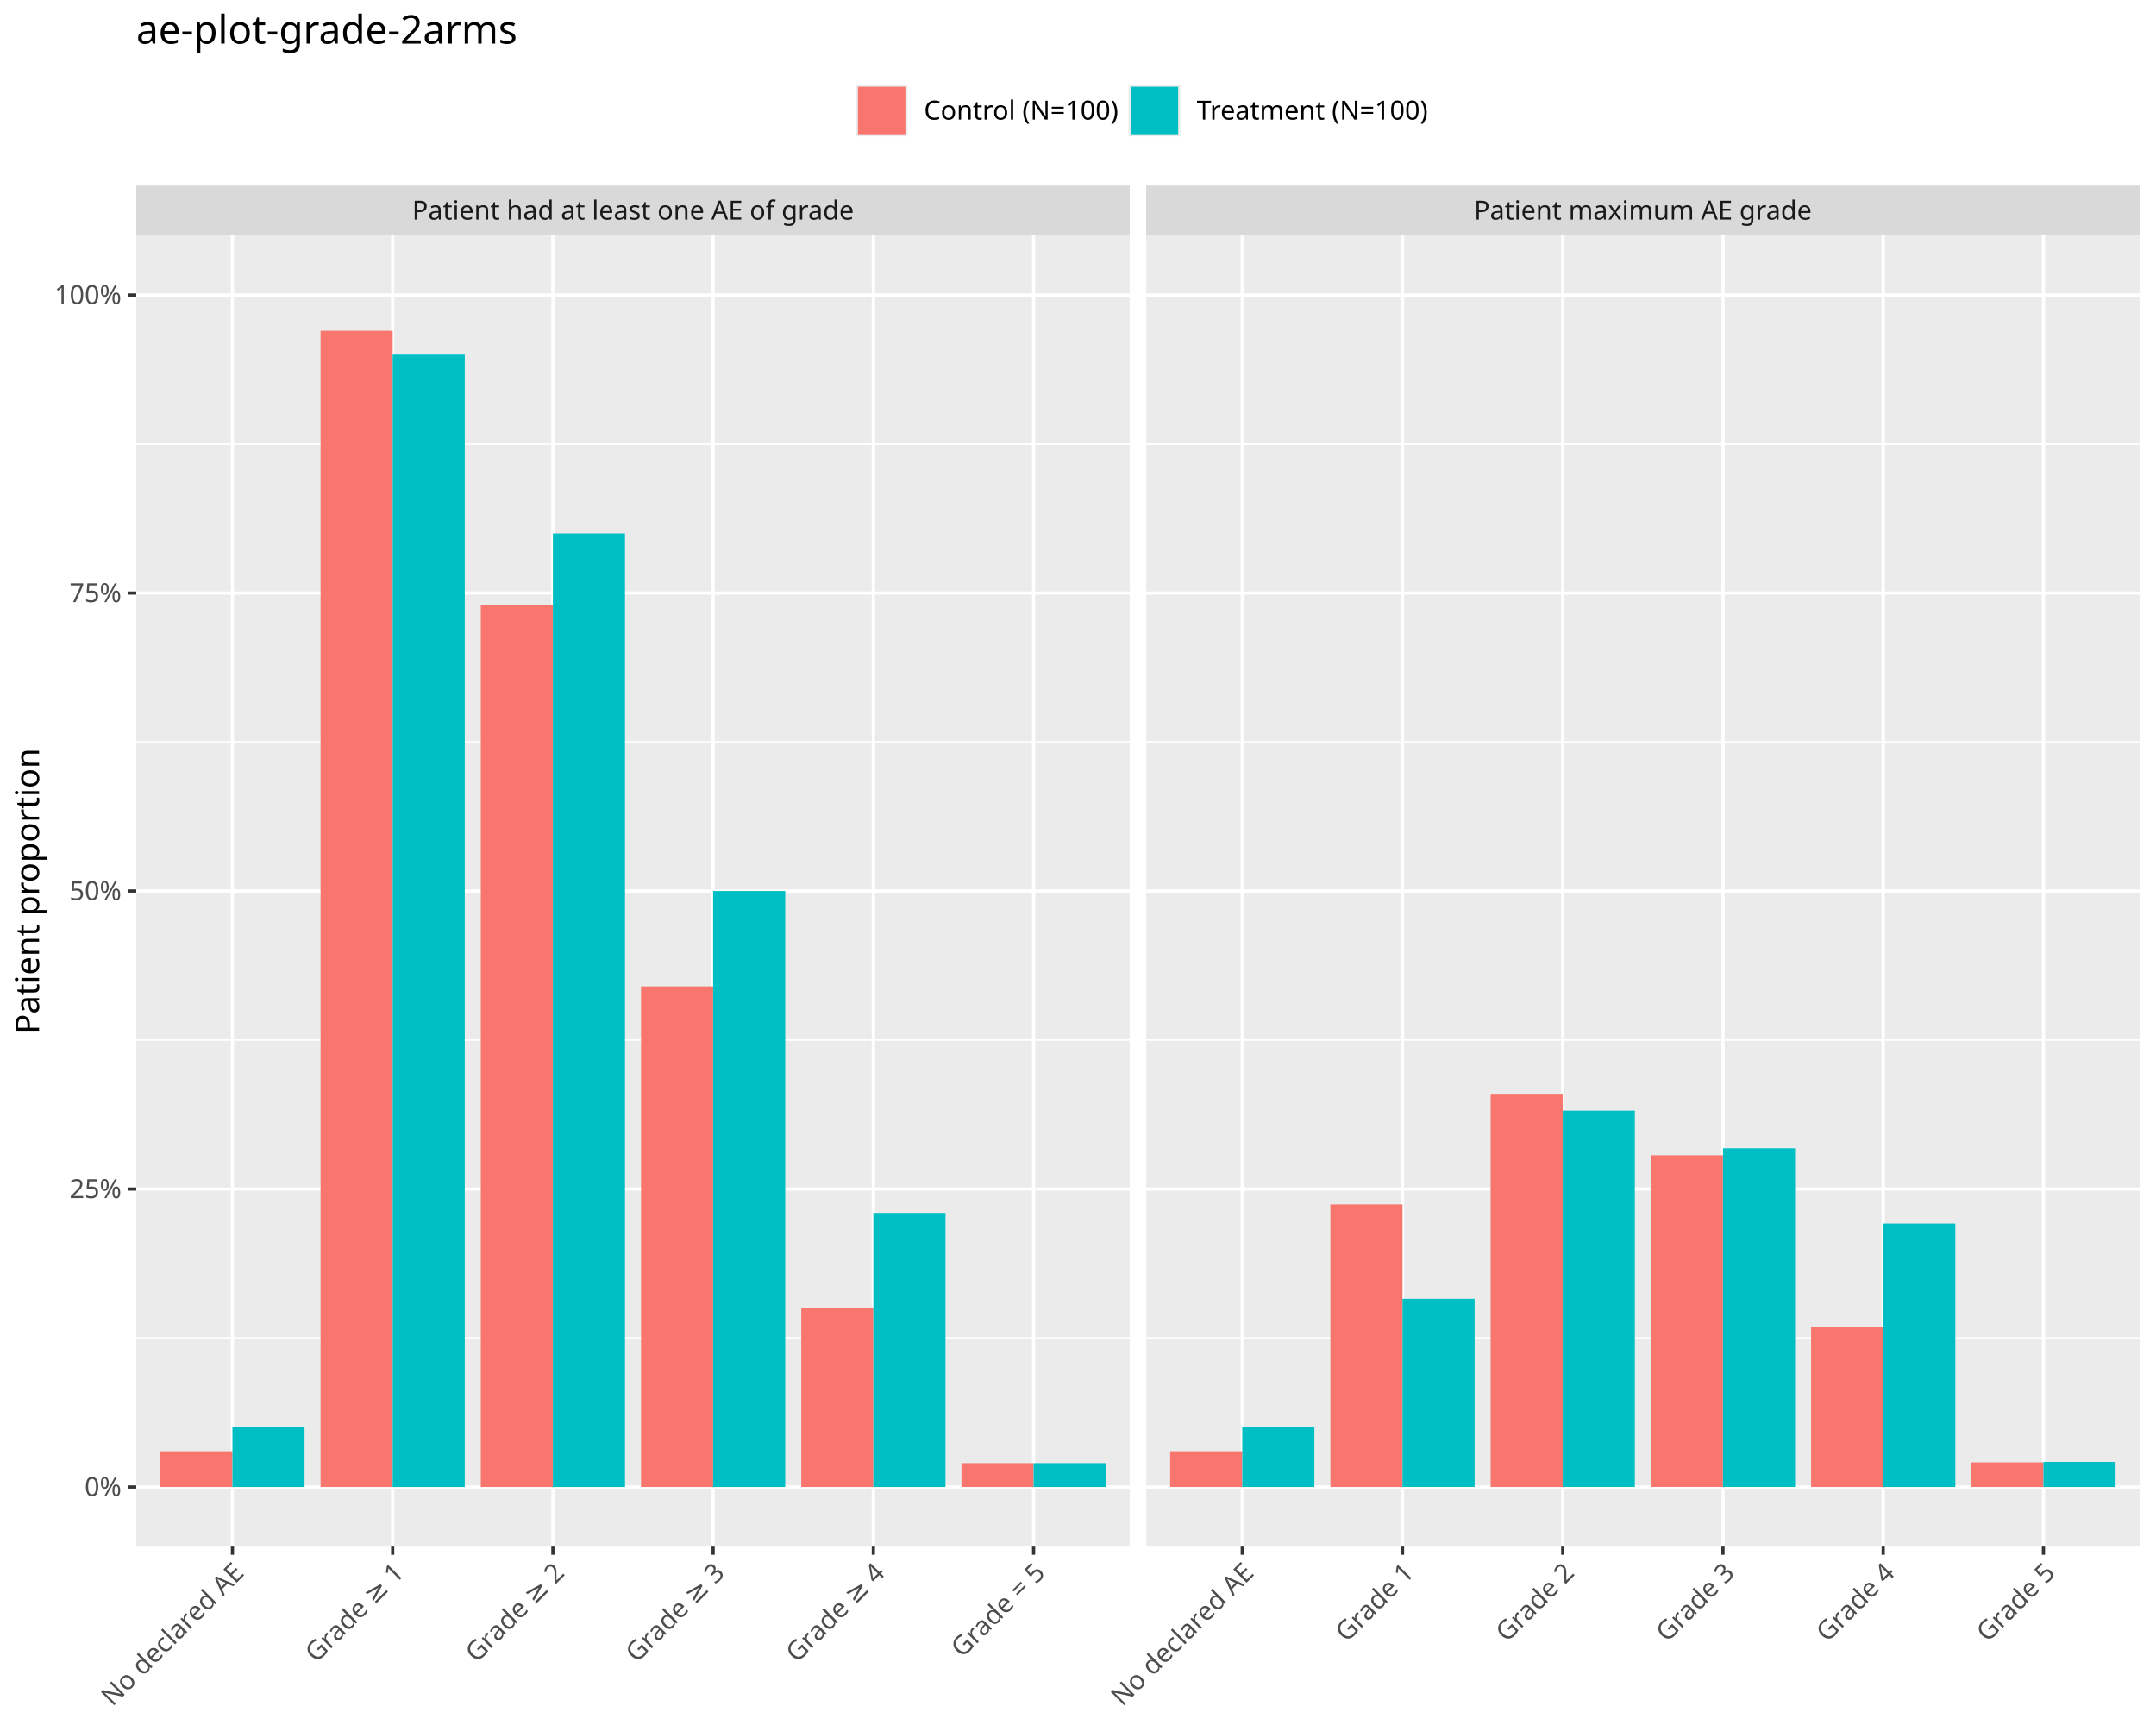
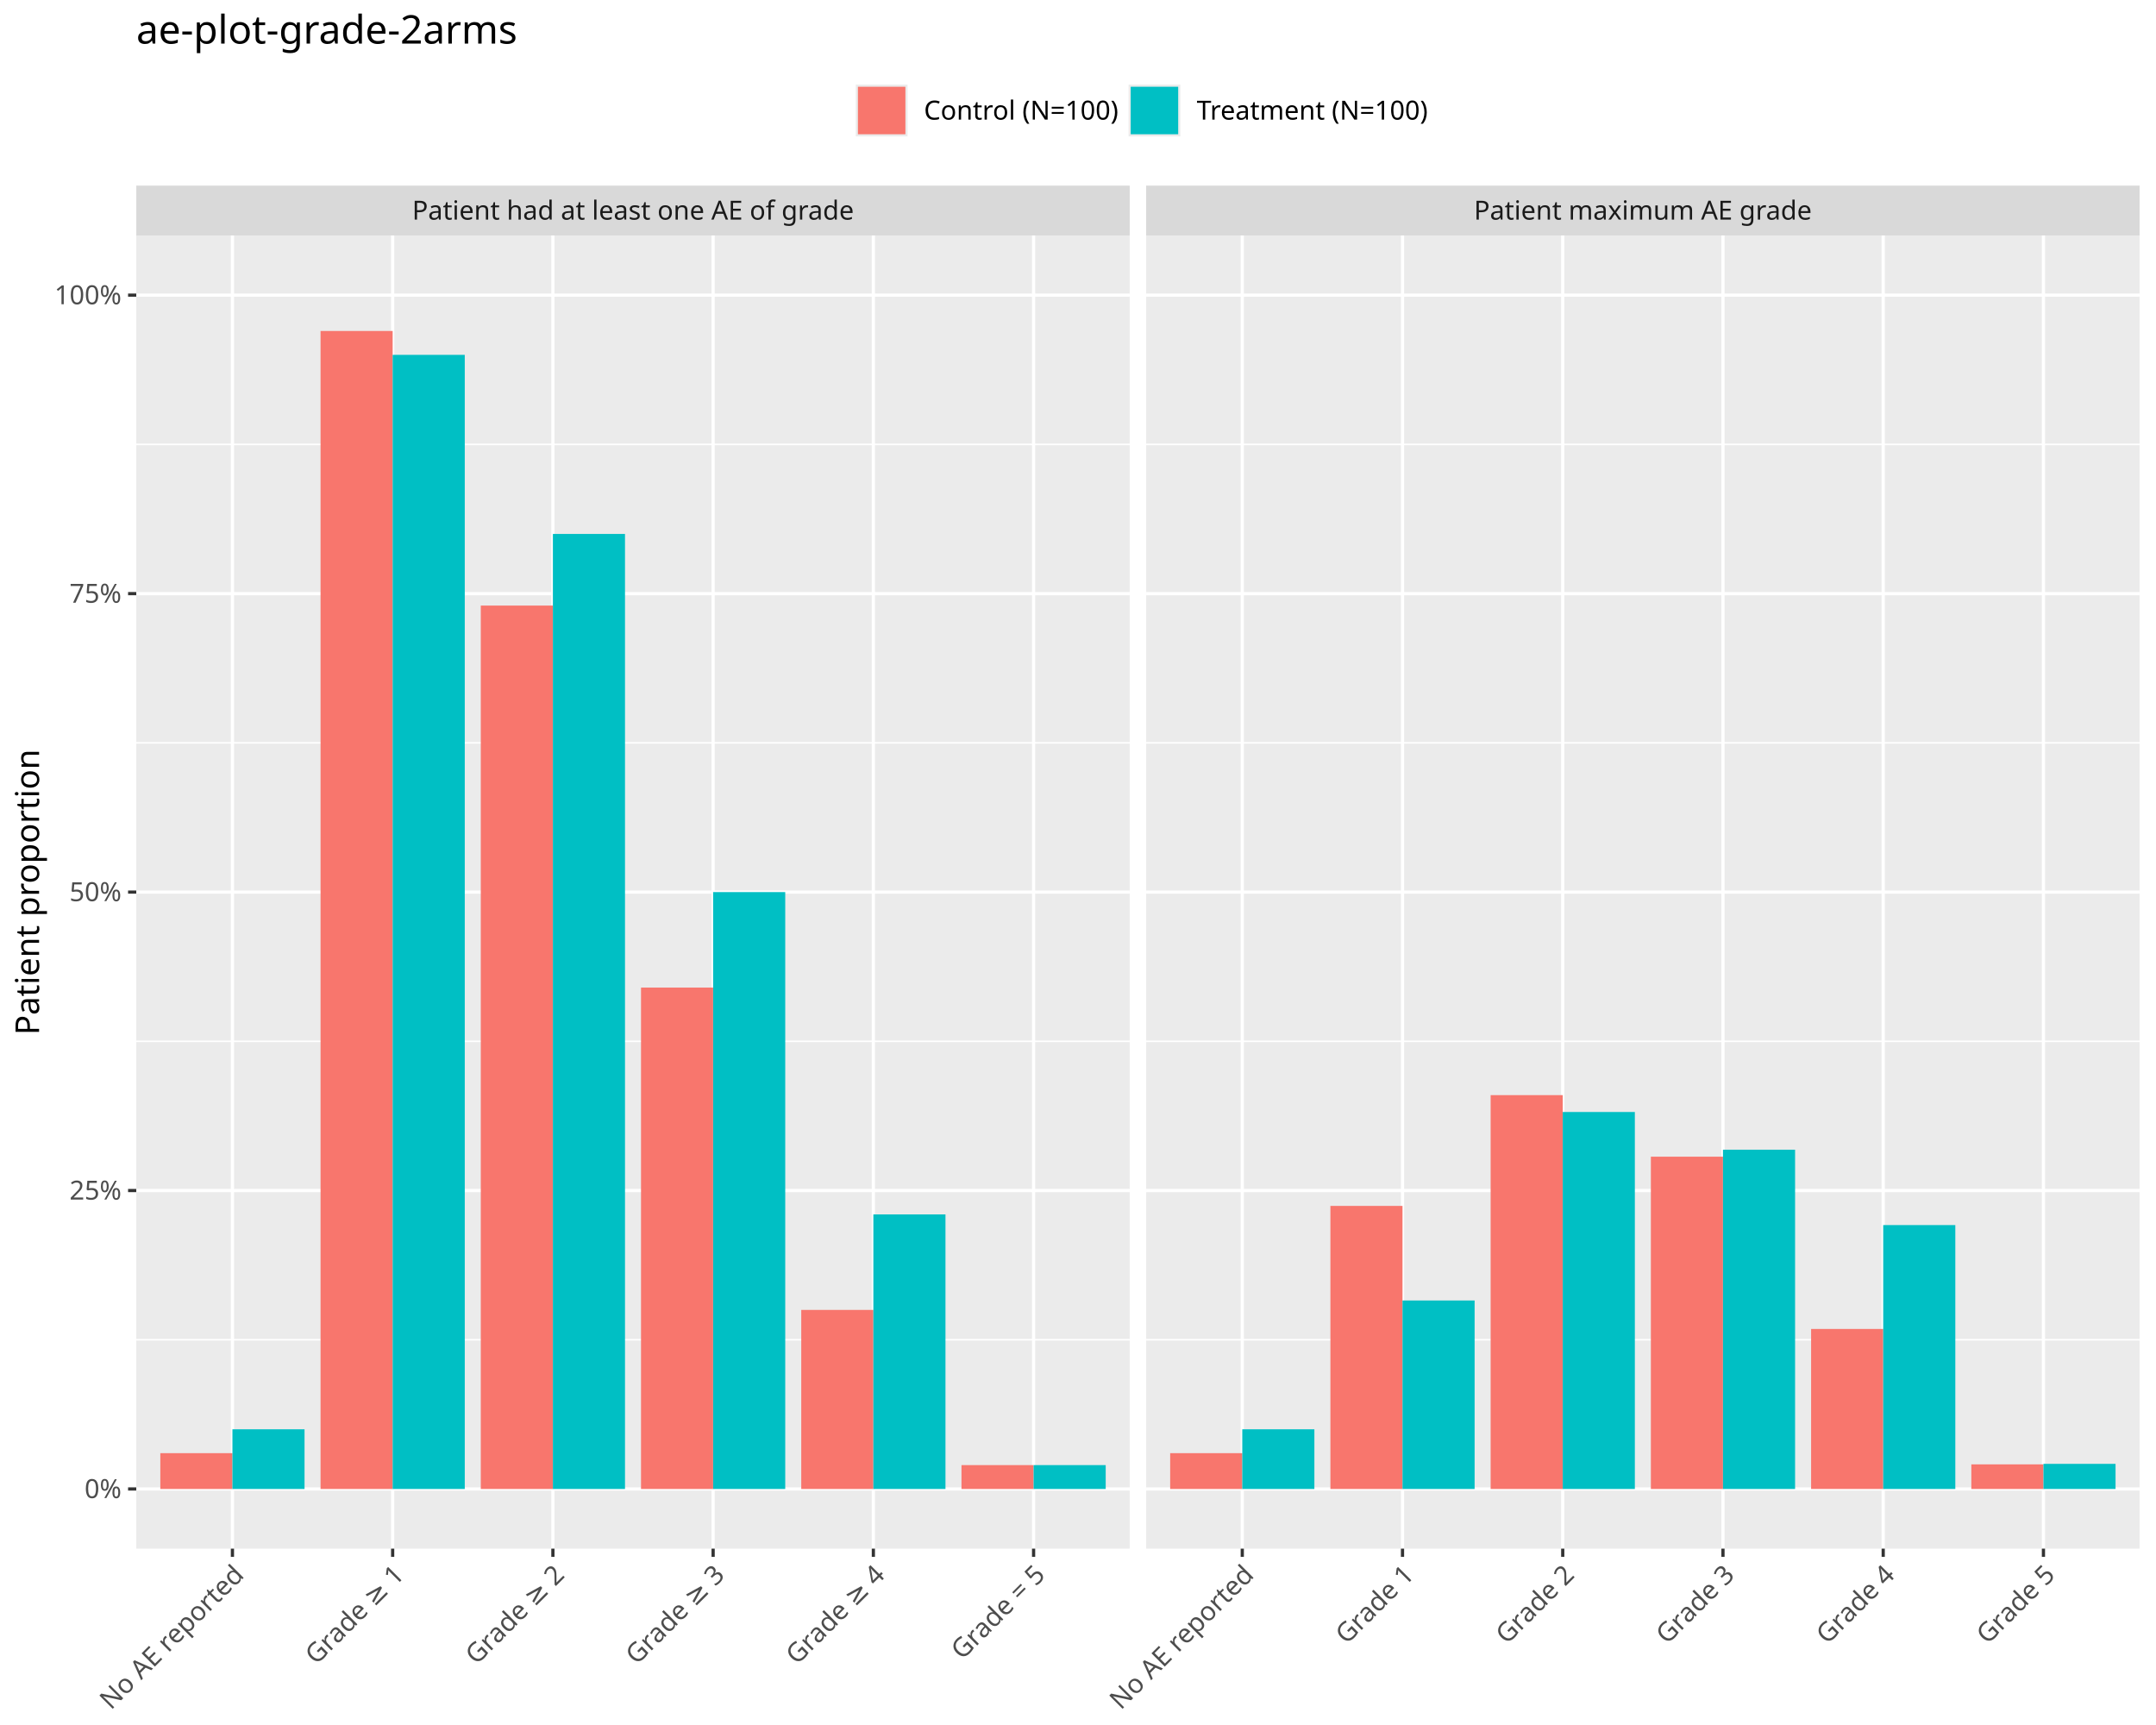
<svg xmlns="http://www.w3.org/2000/svg" class="svglite" data-engine-version="2.0" width="720.00pt" height="576.00pt" viewBox="0 0 720.00 576.00">
  <defs>
    <style type="text/css">
    .svglite line, .svglite polyline, .svglite polygon, .svglite path, .svglite rect, .svglite circle {
      fill: none;
      stroke: #000000;
      stroke-linecap: round;
      stroke-linejoin: round;
      stroke-miterlimit: 10.00;
    }
  </style>
  </defs>
  <rect width="100%" height="100%" style="stroke: none; fill: #FFFFFF;" />
  <defs>
    <clipPath id="cpMC4wMHw3MjAuMDB8MC4wMHw1NzYuMDA=">
      <rect x="0.00" y="0.00" width="720.00" height="576.00" />
    </clipPath>
  </defs>
  <g clip-path="url(#cpMC4wMHw3MjAuMDB8MC4wMHw1NzYuMDA=)">
    <rect x="0.00" y="0.00" width="720.00" height="576.00" style="stroke-width: 1.07; stroke: #FFFFFF; fill: #FFFFFF;" />
  </g>
  <defs>
-     <clipPath id="cpNDUuNTF8Mzc3LjI4fDc4LjYzfDUxNi40Mw==">
-       <rect x="45.51" y="78.63" width="331.76" height="437.79" />
+     <clipPath id="cpNDUuNTF8Mzc3LjI4fDc4LjYzfDUxNy4xMg==">
+       <rect x="45.51" y="78.63" width="331.76" height="438.49" />
    </clipPath>
  </defs>
-   <g clip-path="url(#cpNDUuNTF8Mzc3LjI4fDc4LjYzfDUxNi40Mw==)">
-     <rect x="45.51" y="78.63" width="331.76" height="437.79" style="stroke-width: 1.07; stroke: none; fill: #EBEBEB;" />
-     <polyline points="45.51,446.78 377.28,446.78 " style="stroke-width: 0.53; stroke: #FFFFFF; stroke-linecap: butt;" />
-     <polyline points="45.51,347.28 377.28,347.28 " style="stroke-width: 0.53; stroke: #FFFFFF; stroke-linecap: butt;" />
-     <polyline points="45.51,247.78 377.28,247.78 " style="stroke-width: 0.53; stroke: #FFFFFF; stroke-linecap: butt;" />
-     <polyline points="45.51,148.28 377.28,148.28 " style="stroke-width: 0.53; stroke: #FFFFFF; stroke-linecap: butt;" />
-     <polyline points="45.51,496.53 377.28,496.53 " style="stroke-width: 1.07; stroke: #FFFFFF; stroke-linecap: butt;" />
-     <polyline points="45.51,397.03 377.28,397.03 " style="stroke-width: 1.07; stroke: #FFFFFF; stroke-linecap: butt;" />
-     <polyline points="45.51,297.53 377.28,297.53 " style="stroke-width: 1.07; stroke: #FFFFFF; stroke-linecap: butt;" />
-     <polyline points="45.51,198.03 377.28,198.03 " style="stroke-width: 1.07; stroke: #FFFFFF; stroke-linecap: butt;" />
-     <polyline points="45.51,98.53 377.28,98.53 " style="stroke-width: 1.07; stroke: #FFFFFF; stroke-linecap: butt;" />
-     <polyline points="77.62,516.43 77.62,78.63 " style="stroke-width: 1.07; stroke: #FFFFFF; stroke-linecap: butt;" />
-     <polyline points="131.13,516.43 131.13,78.63 " style="stroke-width: 1.07; stroke: #FFFFFF; stroke-linecap: butt;" />
-     <polyline points="184.64,516.43 184.64,78.63 " style="stroke-width: 1.07; stroke: #FFFFFF; stroke-linecap: butt;" />
-     <polyline points="238.15,516.43 238.15,78.63 " style="stroke-width: 1.07; stroke: #FFFFFF; stroke-linecap: butt;" />
-     <polyline points="291.66,516.43 291.66,78.63 " style="stroke-width: 1.07; stroke: #FFFFFF; stroke-linecap: butt;" />
-     <polyline points="345.17,516.43 345.17,78.63 " style="stroke-width: 1.07; stroke: #FFFFFF; stroke-linecap: butt;" />
-     <rect x="53.54" y="484.59" width="24.08" height="11.94" style="stroke-width: 1.07; stroke: none; stroke-linecap: butt; stroke-linejoin: miter; fill: #F8766D;" />
-     <rect x="77.62" y="476.63" width="24.08" height="19.90" style="stroke-width: 1.07; stroke: none; stroke-linecap: butt; stroke-linejoin: miter; fill: #00BFC4;" />
-     <rect x="107.05" y="110.47" width="24.08" height="386.06" style="stroke-width: 1.07; stroke: none; stroke-linecap: butt; stroke-linejoin: miter; fill: #F8766D;" />
-     <rect x="131.13" y="118.43" width="24.08" height="378.10" style="stroke-width: 1.07; stroke: none; stroke-linecap: butt; stroke-linejoin: miter; fill: #00BFC4;" />
-     <rect x="160.56" y="202.01" width="24.08" height="294.52" style="stroke-width: 1.07; stroke: none; stroke-linecap: butt; stroke-linejoin: miter; fill: #F8766D;" />
-     <rect x="184.64" y="178.13" width="24.08" height="318.40" style="stroke-width: 1.07; stroke: none; stroke-linecap: butt; stroke-linejoin: miter; fill: #00BFC4;" />
-     <rect x="214.07" y="329.37" width="24.08" height="167.16" style="stroke-width: 1.07; stroke: none; stroke-linecap: butt; stroke-linejoin: miter; fill: #F8766D;" />
-     <rect x="238.15" y="297.53" width="24.08" height="199.00" style="stroke-width: 1.07; stroke: none; stroke-linecap: butt; stroke-linejoin: miter; fill: #00BFC4;" />
-     <rect x="267.58" y="436.83" width="24.08" height="59.70" style="stroke-width: 1.07; stroke: none; stroke-linecap: butt; stroke-linejoin: miter; fill: #F8766D;" />
-     <rect x="291.66" y="404.99" width="24.08" height="91.54" style="stroke-width: 1.07; stroke: none; stroke-linecap: butt; stroke-linejoin: miter; fill: #00BFC4;" />
-     <rect x="321.09" y="488.57" width="24.08" height="7.96" style="stroke-width: 1.07; stroke: none; stroke-linecap: butt; stroke-linejoin: miter; fill: #F8766D;" />
-     <rect x="345.17" y="488.57" width="24.08" height="7.96" style="stroke-width: 1.07; stroke: none; stroke-linecap: butt; stroke-linejoin: miter; fill: #00BFC4;" />
+   <g clip-path="url(#cpNDUuNTF8Mzc3LjI4fDc4LjYzfDUxNy4xMg==)">
+     <rect x="45.51" y="78.63" width="331.76" height="438.49" style="stroke-width: 1.07; stroke: none; fill: #EBEBEB;" />
+     <polyline points="45.51,447.36 377.28,447.36 " style="stroke-width: 0.53; stroke: #FFFFFF; stroke-linecap: butt;" />
+     <polyline points="45.51,347.70 377.28,347.70 " style="stroke-width: 0.53; stroke: #FFFFFF; stroke-linecap: butt;" />
+     <polyline points="45.51,248.05 377.28,248.05 " style="stroke-width: 0.53; stroke: #FFFFFF; stroke-linecap: butt;" />
+     <polyline points="45.51,148.39 377.28,148.39 " style="stroke-width: 0.53; stroke: #FFFFFF; stroke-linecap: butt;" />
+     <polyline points="45.51,497.19 377.28,497.19 " style="stroke-width: 1.07; stroke: #FFFFFF; stroke-linecap: butt;" />
+     <polyline points="45.51,397.53 377.28,397.53 " style="stroke-width: 1.07; stroke: #FFFFFF; stroke-linecap: butt;" />
+     <polyline points="45.51,297.88 377.28,297.88 " style="stroke-width: 1.07; stroke: #FFFFFF; stroke-linecap: butt;" />
+     <polyline points="45.51,198.22 377.28,198.22 " style="stroke-width: 1.07; stroke: #FFFFFF; stroke-linecap: butt;" />
+     <polyline points="45.51,98.56 377.28,98.56 " style="stroke-width: 1.07; stroke: #FFFFFF; stroke-linecap: butt;" />
+     <polyline points="77.62,517.12 77.62,78.63 " style="stroke-width: 1.07; stroke: #FFFFFF; stroke-linecap: butt;" />
+     <polyline points="131.13,517.12 131.13,78.63 " style="stroke-width: 1.07; stroke: #FFFFFF; stroke-linecap: butt;" />
+     <polyline points="184.64,517.12 184.64,78.63 " style="stroke-width: 1.07; stroke: #FFFFFF; stroke-linecap: butt;" />
+     <polyline points="238.15,517.12 238.15,78.63 " style="stroke-width: 1.07; stroke: #FFFFFF; stroke-linecap: butt;" />
+     <polyline points="291.66,517.12 291.66,78.63 " style="stroke-width: 1.07; stroke: #FFFFFF; stroke-linecap: butt;" />
+     <polyline points="345.17,517.12 345.17,78.63 " style="stroke-width: 1.07; stroke: #FFFFFF; stroke-linecap: butt;" />
+     <rect x="53.54" y="485.23" width="24.08" height="11.96" style="stroke-width: 1.07; stroke: none; stroke-linecap: butt; stroke-linejoin: miter; fill: #F8766D;" />
+     <rect x="77.62" y="477.26" width="24.08" height="19.93" style="stroke-width: 1.07; stroke: none; stroke-linecap: butt; stroke-linejoin: miter; fill: #00BFC4;" />
+     <rect x="107.05" y="110.52" width="24.08" height="386.67" style="stroke-width: 1.07; stroke: none; stroke-linecap: butt; stroke-linejoin: miter; fill: #F8766D;" />
+     <rect x="131.13" y="118.49" width="24.08" height="378.70" style="stroke-width: 1.07; stroke: none; stroke-linecap: butt; stroke-linejoin: miter; fill: #00BFC4;" />
+     <rect x="160.56" y="202.21" width="24.08" height="294.98" style="stroke-width: 1.07; stroke: none; stroke-linecap: butt; stroke-linejoin: miter; fill: #F8766D;" />
+     <rect x="184.64" y="178.29" width="24.08" height="318.90" style="stroke-width: 1.07; stroke: none; stroke-linecap: butt; stroke-linejoin: miter; fill: #00BFC4;" />
+     <rect x="214.07" y="329.77" width="24.08" height="167.42" style="stroke-width: 1.07; stroke: none; stroke-linecap: butt; stroke-linejoin: miter; fill: #F8766D;" />
+     <rect x="238.15" y="297.88" width="24.08" height="199.31" style="stroke-width: 1.07; stroke: none; stroke-linecap: butt; stroke-linejoin: miter; fill: #00BFC4;" />
+     <rect x="267.58" y="437.40" width="24.08" height="59.79" style="stroke-width: 1.07; stroke: none; stroke-linecap: butt; stroke-linejoin: miter; fill: #F8766D;" />
+     <rect x="291.66" y="405.51" width="24.08" height="91.68" style="stroke-width: 1.07; stroke: none; stroke-linecap: butt; stroke-linejoin: miter; fill: #00BFC4;" />
+     <rect x="321.09" y="489.22" width="24.08" height="7.97" style="stroke-width: 1.07; stroke: none; stroke-linecap: butt; stroke-linejoin: miter; fill: #F8766D;" />
+     <rect x="345.17" y="489.22" width="24.08" height="7.97" style="stroke-width: 1.07; stroke: none; stroke-linecap: butt; stroke-linejoin: miter; fill: #00BFC4;" />
  </g>
  <g clip-path="url(#cpMC4wMHw3MjAuMDB8MC4wMHw1NzYuMDA=)">
</g>
  <defs>
-     <clipPath id="cpMzgyLjc2fDcxNC41Mnw3OC42M3w1MTYuNDM=">
-       <rect x="382.76" y="78.63" width="331.76" height="437.79" />
+     <clipPath id="cpMzgyLjc2fDcxNC41Mnw3OC42M3w1MTcuMTI=">
+       <rect x="382.76" y="78.63" width="331.76" height="438.49" />
    </clipPath>
  </defs>
-   <g clip-path="url(#cpMzgyLjc2fDcxNC41Mnw3OC42M3w1MTYuNDM=)">
-     <rect x="382.76" y="78.63" width="331.76" height="437.79" style="stroke-width: 1.07; stroke: none; fill: #EBEBEB;" />
-     <polyline points="382.76,446.78 714.52,446.78 " style="stroke-width: 0.53; stroke: #FFFFFF; stroke-linecap: butt;" />
-     <polyline points="382.76,347.28 714.52,347.28 " style="stroke-width: 0.53; stroke: #FFFFFF; stroke-linecap: butt;" />
-     <polyline points="382.76,247.78 714.52,247.78 " style="stroke-width: 0.53; stroke: #FFFFFF; stroke-linecap: butt;" />
-     <polyline points="382.76,148.28 714.52,148.28 " style="stroke-width: 0.53; stroke: #FFFFFF; stroke-linecap: butt;" />
-     <polyline points="382.76,496.53 714.52,496.53 " style="stroke-width: 1.07; stroke: #FFFFFF; stroke-linecap: butt;" />
-     <polyline points="382.76,397.03 714.52,397.03 " style="stroke-width: 1.07; stroke: #FFFFFF; stroke-linecap: butt;" />
-     <polyline points="382.76,297.53 714.52,297.53 " style="stroke-width: 1.07; stroke: #FFFFFF; stroke-linecap: butt;" />
-     <polyline points="382.76,198.03 714.52,198.03 " style="stroke-width: 1.07; stroke: #FFFFFF; stroke-linecap: butt;" />
-     <polyline points="382.76,98.53 714.52,98.53 " style="stroke-width: 1.07; stroke: #FFFFFF; stroke-linecap: butt;" />
-     <polyline points="414.86,516.43 414.86,78.63 " style="stroke-width: 1.07; stroke: #FFFFFF; stroke-linecap: butt;" />
-     <polyline points="468.37,516.43 468.37,78.63 " style="stroke-width: 1.07; stroke: #FFFFFF; stroke-linecap: butt;" />
-     <polyline points="521.88,516.43 521.88,78.63 " style="stroke-width: 1.07; stroke: #FFFFFF; stroke-linecap: butt;" />
-     <polyline points="575.39,516.43 575.39,78.63 " style="stroke-width: 1.07; stroke: #FFFFFF; stroke-linecap: butt;" />
-     <polyline points="628.90,516.43 628.90,78.63 " style="stroke-width: 1.07; stroke: #FFFFFF; stroke-linecap: butt;" />
-     <polyline points="682.41,516.43 682.41,78.63 " style="stroke-width: 1.07; stroke: #FFFFFF; stroke-linecap: butt;" />
-     <rect x="390.78" y="484.59" width="24.08" height="11.94" style="stroke-width: 1.07; stroke: none; stroke-linecap: butt; stroke-linejoin: miter; fill: #F8766D;" />
-     <rect x="414.86" y="476.63" width="24.08" height="19.90" style="stroke-width: 1.07; stroke: none; stroke-linecap: butt; stroke-linejoin: miter; fill: #00BFC4;" />
-     <rect x="444.29" y="402.16" width="24.08" height="94.37" style="stroke-width: 1.07; stroke: none; stroke-linecap: butt; stroke-linejoin: miter; fill: #F8766D;" />
-     <rect x="468.37" y="433.68" width="24.08" height="62.84" style="stroke-width: 1.07; stroke: none; stroke-linecap: butt; stroke-linejoin: miter; fill: #00BFC4;" />
-     <rect x="497.80" y="365.23" width="24.08" height="131.30" style="stroke-width: 1.07; stroke: none; stroke-linecap: butt; stroke-linejoin: miter; fill: #F8766D;" />
-     <rect x="521.88" y="370.84" width="24.08" height="125.68" style="stroke-width: 1.07; stroke: none; stroke-linecap: butt; stroke-linejoin: miter; fill: #00BFC4;" />
-     <rect x="551.31" y="385.74" width="24.08" height="110.78" style="stroke-width: 1.07; stroke: none; stroke-linecap: butt; stroke-linejoin: miter; fill: #F8766D;" />
-     <rect x="575.39" y="383.41" width="24.08" height="113.11" style="stroke-width: 1.07; stroke: none; stroke-linecap: butt; stroke-linejoin: miter; fill: #00BFC4;" />
-     <rect x="604.82" y="443.19" width="24.08" height="53.34" style="stroke-width: 1.07; stroke: none; stroke-linecap: butt; stroke-linejoin: miter; fill: #F8766D;" />
-     <rect x="628.90" y="408.55" width="24.08" height="87.98" style="stroke-width: 1.07; stroke: none; stroke-linecap: butt; stroke-linejoin: miter; fill: #00BFC4;" />
-     <rect x="658.33" y="488.32" width="24.08" height="8.21" style="stroke-width: 1.07; stroke: none; stroke-linecap: butt; stroke-linejoin: miter; fill: #F8766D;" />
-     <rect x="682.41" y="488.15" width="24.08" height="8.38" style="stroke-width: 1.07; stroke: none; stroke-linecap: butt; stroke-linejoin: miter; fill: #00BFC4;" />
+   <g clip-path="url(#cpMzgyLjc2fDcxNC41Mnw3OC42M3w1MTcuMTI=)">
+     <rect x="382.76" y="78.63" width="331.76" height="438.49" style="stroke-width: 1.07; stroke: none; fill: #EBEBEB;" />
+     <polyline points="382.76,447.36 714.52,447.36 " style="stroke-width: 0.53; stroke: #FFFFFF; stroke-linecap: butt;" />
+     <polyline points="382.76,347.70 714.52,347.70 " style="stroke-width: 0.53; stroke: #FFFFFF; stroke-linecap: butt;" />
+     <polyline points="382.76,248.05 714.52,248.05 " style="stroke-width: 0.53; stroke: #FFFFFF; stroke-linecap: butt;" />
+     <polyline points="382.76,148.39 714.52,148.39 " style="stroke-width: 0.53; stroke: #FFFFFF; stroke-linecap: butt;" />
+     <polyline points="382.76,497.19 714.52,497.19 " style="stroke-width: 1.07; stroke: #FFFFFF; stroke-linecap: butt;" />
+     <polyline points="382.76,397.53 714.52,397.53 " style="stroke-width: 1.07; stroke: #FFFFFF; stroke-linecap: butt;" />
+     <polyline points="382.76,297.88 714.52,297.88 " style="stroke-width: 1.07; stroke: #FFFFFF; stroke-linecap: butt;" />
+     <polyline points="382.76,198.22 714.52,198.22 " style="stroke-width: 1.07; stroke: #FFFFFF; stroke-linecap: butt;" />
+     <polyline points="382.76,98.56 714.52,98.56 " style="stroke-width: 1.07; stroke: #FFFFFF; stroke-linecap: butt;" />
+     <polyline points="414.86,517.12 414.86,78.63 " style="stroke-width: 1.07; stroke: #FFFFFF; stroke-linecap: butt;" />
+     <polyline points="468.37,517.12 468.37,78.63 " style="stroke-width: 1.07; stroke: #FFFFFF; stroke-linecap: butt;" />
+     <polyline points="521.88,517.12 521.88,78.63 " style="stroke-width: 1.07; stroke: #FFFFFF; stroke-linecap: butt;" />
+     <polyline points="575.39,517.12 575.39,78.63 " style="stroke-width: 1.07; stroke: #FFFFFF; stroke-linecap: butt;" />
+     <polyline points="628.90,517.12 628.90,78.63 " style="stroke-width: 1.07; stroke: #FFFFFF; stroke-linecap: butt;" />
+     <polyline points="682.41,517.12 682.41,78.63 " style="stroke-width: 1.07; stroke: #FFFFFF; stroke-linecap: butt;" />
+     <rect x="390.78" y="485.23" width="24.08" height="11.96" style="stroke-width: 1.07; stroke: none; stroke-linecap: butt; stroke-linejoin: miter; fill: #F8766D;" />
+     <rect x="414.86" y="477.26" width="24.08" height="19.93" style="stroke-width: 1.07; stroke: none; stroke-linecap: butt; stroke-linejoin: miter; fill: #00BFC4;" />
+     <rect x="444.29" y="402.67" width="24.08" height="94.52" style="stroke-width: 1.07; stroke: none; stroke-linecap: butt; stroke-linejoin: miter; fill: #F8766D;" />
+     <rect x="468.37" y="434.25" width="24.08" height="62.94" style="stroke-width: 1.07; stroke: none; stroke-linecap: butt; stroke-linejoin: miter; fill: #00BFC4;" />
+     <rect x="497.80" y="365.68" width="24.08" height="131.51" style="stroke-width: 1.07; stroke: none; stroke-linecap: butt; stroke-linejoin: miter; fill: #F8766D;" />
+     <rect x="521.88" y="371.31" width="24.08" height="125.88" style="stroke-width: 1.07; stroke: none; stroke-linecap: butt; stroke-linejoin: miter; fill: #00BFC4;" />
+     <rect x="551.31" y="386.23" width="24.08" height="110.96" style="stroke-width: 1.07; stroke: none; stroke-linecap: butt; stroke-linejoin: miter; fill: #F8766D;" />
+     <rect x="575.39" y="383.90" width="24.08" height="113.29" style="stroke-width: 1.07; stroke: none; stroke-linecap: butt; stroke-linejoin: miter; fill: #00BFC4;" />
+     <rect x="604.82" y="443.76" width="24.08" height="53.42" style="stroke-width: 1.07; stroke: none; stroke-linecap: butt; stroke-linejoin: miter; fill: #F8766D;" />
+     <rect x="628.90" y="409.07" width="24.08" height="88.12" style="stroke-width: 1.07; stroke: none; stroke-linecap: butt; stroke-linejoin: miter; fill: #00BFC4;" />
+     <rect x="658.33" y="488.97" width="24.08" height="8.22" style="stroke-width: 1.07; stroke: none; stroke-linecap: butt; stroke-linejoin: miter; fill: #F8766D;" />
+     <rect x="682.41" y="488.80" width="24.08" height="8.39" style="stroke-width: 1.07; stroke: none; stroke-linecap: butt; stroke-linejoin: miter; fill: #00BFC4;" />
  </g>
  <g clip-path="url(#cpMC4wMHw3MjAuMDB8MC4wMHw1NzYuMDA=)">
</g>
  <defs>
    <clipPath id="cpNDUuNTF8Mzc3LjI4fDYxLjk4fDc4LjYz">
      <rect x="45.51" y="61.98" width="331.76" height="16.65" />
    </clipPath>
  </defs>
  <g clip-path="url(#cpNDUuNTF8Mzc3LjI4fDYxLjk4fDc4LjYz)">
    <rect x="45.51" y="61.98" width="331.76" height="16.65" style="stroke-width: 1.07; stroke: none; fill: #D9D9D9;" />
    <text x="211.40" y="73.33" text-anchor="middle" style="font-size: 8.80px; fill: #1A1A1A; font-family: sans;" textLength="141.40px" lengthAdjust="spacingAndGlyphs">Patient had at least one AE of grade</text>
  </g>
  <g clip-path="url(#cpMC4wMHw3MjAuMDB8MC4wMHw1NzYuMDA=)">
</g>
  <defs>
    <clipPath id="cpMzgyLjc2fDcxNC41Mnw2MS45OHw3OC42Mw==">
      <rect x="382.76" y="61.98" width="331.76" height="16.65" />
    </clipPath>
  </defs>
  <g clip-path="url(#cpMzgyLjc2fDcxNC41Mnw2MS45OHw3OC42Mw==)">
    <rect x="382.76" y="61.98" width="331.76" height="16.65" style="stroke-width: 1.07; stroke: none; fill: #D9D9D9;" />
    <text x="548.64" y="73.33" text-anchor="middle" style="font-size: 8.80px; fill: #1A1A1A; font-family: sans;" textLength="107.13px" lengthAdjust="spacingAndGlyphs">Patient maximum AE grade</text>
  </g>
  <g clip-path="url(#cpMC4wMHw3MjAuMDB8MC4wMHw1NzYuMDA=)">
-     <polyline points="77.62,519.17 77.62,516.43 " style="stroke-width: 1.07; stroke: #333333; stroke-linecap: butt;" />
-     <polyline points="131.13,519.17 131.13,516.43 " style="stroke-width: 1.07; stroke: #333333; stroke-linecap: butt;" />
-     <polyline points="184.64,519.17 184.64,516.43 " style="stroke-width: 1.07; stroke: #333333; stroke-linecap: butt;" />
-     <polyline points="238.15,519.17 238.15,516.43 " style="stroke-width: 1.07; stroke: #333333; stroke-linecap: butt;" />
-     <polyline points="291.66,519.17 291.66,516.43 " style="stroke-width: 1.07; stroke: #333333; stroke-linecap: butt;" />
-     <polyline points="345.17,519.17 345.17,516.43 " style="stroke-width: 1.07; stroke: #333333; stroke-linecap: butt;" />
-     <text transform="translate(81.90,525.64) rotate(-45)" text-anchor="end" style="font-size: 8.80px; fill: #4D4D4D; font-family: sans;" textLength="61.64px" lengthAdjust="spacingAndGlyphs">No declared AE</text>
-     <text transform="translate(135.41,525.64) rotate(-45)" text-anchor="end" style="font-size: 8.80px; fill: #4D4D4D; font-family: sans;" textLength="39.08px" lengthAdjust="spacingAndGlyphs">Grade ≥ 1</text>
-     <text transform="translate(188.92,525.64) rotate(-45)" text-anchor="end" style="font-size: 8.80px; fill: #4D4D4D; font-family: sans;" textLength="39.08px" lengthAdjust="spacingAndGlyphs">Grade ≥ 2</text>
-     <text transform="translate(242.43,525.64) rotate(-45)" text-anchor="end" style="font-size: 8.80px; fill: #4D4D4D; font-family: sans;" textLength="39.08px" lengthAdjust="spacingAndGlyphs">Grade ≥ 3</text>
-     <text transform="translate(295.94,525.64) rotate(-45)" text-anchor="end" style="font-size: 8.80px; fill: #4D4D4D; font-family: sans;" textLength="39.08px" lengthAdjust="spacingAndGlyphs">Grade ≥ 4</text>
-     <text transform="translate(349.45,525.64) rotate(-45)" text-anchor="end" style="font-size: 8.80px; fill: #4D4D4D; font-family: sans;" textLength="39.39px" lengthAdjust="spacingAndGlyphs">Grade = 5</text>
-     <polyline points="414.86,519.17 414.86,516.43 " style="stroke-width: 1.07; stroke: #333333; stroke-linecap: butt;" />
-     <polyline points="468.37,519.17 468.37,516.43 " style="stroke-width: 1.07; stroke: #333333; stroke-linecap: butt;" />
-     <polyline points="521.88,519.17 521.88,516.43 " style="stroke-width: 1.07; stroke: #333333; stroke-linecap: butt;" />
-     <polyline points="575.39,519.17 575.39,516.43 " style="stroke-width: 1.07; stroke: #333333; stroke-linecap: butt;" />
-     <polyline points="628.90,519.17 628.90,516.43 " style="stroke-width: 1.07; stroke: #333333; stroke-linecap: butt;" />
-     <polyline points="682.41,519.17 682.41,516.43 " style="stroke-width: 1.07; stroke: #333333; stroke-linecap: butt;" />
-     <text transform="translate(419.15,525.64) rotate(-45)" text-anchor="end" style="font-size: 8.80px; fill: #4D4D4D; font-family: sans;" textLength="61.64px" lengthAdjust="spacingAndGlyphs">No declared AE</text>
-     <text transform="translate(472.66,525.64) rotate(-45)" text-anchor="end" style="font-size: 8.80px; fill: #4D4D4D; font-family: sans;" textLength="31.80px" lengthAdjust="spacingAndGlyphs">Grade 1</text>
-     <text transform="translate(526.17,525.64) rotate(-45)" text-anchor="end" style="font-size: 8.80px; fill: #4D4D4D; font-family: sans;" textLength="31.80px" lengthAdjust="spacingAndGlyphs">Grade 2</text>
-     <text transform="translate(579.68,525.64) rotate(-45)" text-anchor="end" style="font-size: 8.80px; fill: #4D4D4D; font-family: sans;" textLength="31.80px" lengthAdjust="spacingAndGlyphs">Grade 3</text>
-     <text transform="translate(633.19,525.64) rotate(-45)" text-anchor="end" style="font-size: 8.80px; fill: #4D4D4D; font-family: sans;" textLength="31.80px" lengthAdjust="spacingAndGlyphs">Grade 4</text>
-     <text transform="translate(686.70,525.64) rotate(-45)" text-anchor="end" style="font-size: 8.80px; fill: #4D4D4D; font-family: sans;" textLength="31.80px" lengthAdjust="spacingAndGlyphs">Grade 5</text>
-     <text x="40.58" y="499.55" text-anchor="end" style="font-size: 8.80px; fill: #4D4D4D; font-family: sans;" textLength="12.72px" lengthAdjust="spacingAndGlyphs">0%</text>
-     <text x="40.58" y="400.06" text-anchor="end" style="font-size: 8.80px; fill: #4D4D4D; font-family: sans;" textLength="17.61px" lengthAdjust="spacingAndGlyphs">25%</text>
-     <text x="40.58" y="300.56" text-anchor="end" style="font-size: 8.80px; fill: #4D4D4D; font-family: sans;" textLength="17.61px" lengthAdjust="spacingAndGlyphs">50%</text>
-     <text x="40.58" y="201.06" text-anchor="end" style="font-size: 8.80px; fill: #4D4D4D; font-family: sans;" textLength="17.61px" lengthAdjust="spacingAndGlyphs">75%</text>
-     <text x="40.58" y="101.56" text-anchor="end" style="font-size: 8.80px; fill: #4D4D4D; font-family: sans;" textLength="22.51px" lengthAdjust="spacingAndGlyphs">100%</text>
-     <polyline points="42.77,496.53 45.51,496.53 " style="stroke-width: 1.07; stroke: #333333; stroke-linecap: butt;" />
-     <polyline points="42.77,397.03 45.51,397.03 " style="stroke-width: 1.07; stroke: #333333; stroke-linecap: butt;" />
-     <polyline points="42.77,297.53 45.51,297.53 " style="stroke-width: 1.07; stroke: #333333; stroke-linecap: butt;" />
-     <polyline points="42.77,198.03 45.51,198.03 " style="stroke-width: 1.07; stroke: #333333; stroke-linecap: butt;" />
-     <polyline points="42.77,98.53 45.51,98.53 " style="stroke-width: 1.07; stroke: #333333; stroke-linecap: butt;" />
-     <text transform="translate(13.05,297.53) rotate(-90)" text-anchor="middle" style="font-size: 11.00px; font-family: sans;" textLength="86.84px" lengthAdjust="spacingAndGlyphs">Patient proportion</text>
+     <polyline points="77.62,519.86 77.62,517.12 " style="stroke-width: 1.07; stroke: #333333; stroke-linecap: butt;" />
+     <polyline points="131.13,519.86 131.13,517.12 " style="stroke-width: 1.07; stroke: #333333; stroke-linecap: butt;" />
+     <polyline points="184.64,519.86 184.64,517.12 " style="stroke-width: 1.07; stroke: #333333; stroke-linecap: butt;" />
+     <polyline points="238.15,519.86 238.15,517.12 " style="stroke-width: 1.07; stroke: #333333; stroke-linecap: butt;" />
+     <polyline points="291.66,519.86 291.66,517.12 " style="stroke-width: 1.07; stroke: #333333; stroke-linecap: butt;" />
+     <polyline points="345.17,519.86 345.17,517.12 " style="stroke-width: 1.07; stroke: #333333; stroke-linecap: butt;" />
+     <text transform="translate(81.90,526.33) rotate(-45)" text-anchor="end" style="font-size: 8.80px; fill: #4D4D4D; font-family: sans;" textLength="60.66px" lengthAdjust="spacingAndGlyphs">No AE reported</text>
+     <text transform="translate(135.41,526.33) rotate(-45)" text-anchor="end" style="font-size: 8.80px; fill: #4D4D4D; font-family: sans;" textLength="39.08px" lengthAdjust="spacingAndGlyphs">Grade ≥ 1</text>
+     <text transform="translate(188.92,526.33) rotate(-45)" text-anchor="end" style="font-size: 8.80px; fill: #4D4D4D; font-family: sans;" textLength="39.08px" lengthAdjust="spacingAndGlyphs">Grade ≥ 2</text>
+     <text transform="translate(242.43,526.33) rotate(-45)" text-anchor="end" style="font-size: 8.80px; fill: #4D4D4D; font-family: sans;" textLength="39.08px" lengthAdjust="spacingAndGlyphs">Grade ≥ 3</text>
+     <text transform="translate(295.94,526.33) rotate(-45)" text-anchor="end" style="font-size: 8.80px; fill: #4D4D4D; font-family: sans;" textLength="39.08px" lengthAdjust="spacingAndGlyphs">Grade ≥ 4</text>
+     <text transform="translate(349.45,526.33) rotate(-45)" text-anchor="end" style="font-size: 8.80px; fill: #4D4D4D; font-family: sans;" textLength="39.39px" lengthAdjust="spacingAndGlyphs">Grade = 5</text>
+     <polyline points="414.86,519.86 414.86,517.12 " style="stroke-width: 1.07; stroke: #333333; stroke-linecap: butt;" />
+     <polyline points="468.37,519.86 468.37,517.12 " style="stroke-width: 1.07; stroke: #333333; stroke-linecap: butt;" />
+     <polyline points="521.88,519.86 521.88,517.12 " style="stroke-width: 1.07; stroke: #333333; stroke-linecap: butt;" />
+     <polyline points="575.39,519.86 575.39,517.12 " style="stroke-width: 1.07; stroke: #333333; stroke-linecap: butt;" />
+     <polyline points="628.90,519.86 628.90,517.12 " style="stroke-width: 1.07; stroke: #333333; stroke-linecap: butt;" />
+     <polyline points="682.41,519.86 682.41,517.12 " style="stroke-width: 1.07; stroke: #333333; stroke-linecap: butt;" />
+     <text transform="translate(419.15,526.33) rotate(-45)" text-anchor="end" style="font-size: 8.80px; fill: #4D4D4D; font-family: sans;" textLength="60.66px" lengthAdjust="spacingAndGlyphs">No AE reported</text>
+     <text transform="translate(472.66,526.33) rotate(-45)" text-anchor="end" style="font-size: 8.80px; fill: #4D4D4D; font-family: sans;" textLength="31.80px" lengthAdjust="spacingAndGlyphs">Grade 1</text>
+     <text transform="translate(526.17,526.33) rotate(-45)" text-anchor="end" style="font-size: 8.80px; fill: #4D4D4D; font-family: sans;" textLength="31.80px" lengthAdjust="spacingAndGlyphs">Grade 2</text>
+     <text transform="translate(579.68,526.33) rotate(-45)" text-anchor="end" style="font-size: 8.80px; fill: #4D4D4D; font-family: sans;" textLength="31.80px" lengthAdjust="spacingAndGlyphs">Grade 3</text>
+     <text transform="translate(633.19,526.33) rotate(-45)" text-anchor="end" style="font-size: 8.80px; fill: #4D4D4D; font-family: sans;" textLength="31.80px" lengthAdjust="spacingAndGlyphs">Grade 4</text>
+     <text transform="translate(686.70,526.33) rotate(-45)" text-anchor="end" style="font-size: 8.80px; fill: #4D4D4D; font-family: sans;" textLength="31.80px" lengthAdjust="spacingAndGlyphs">Grade 5</text>
+     <text x="40.58" y="500.22" text-anchor="end" style="font-size: 8.80px; fill: #4D4D4D; font-family: sans;" textLength="12.72px" lengthAdjust="spacingAndGlyphs">0%</text>
+     <text x="40.58" y="400.56" text-anchor="end" style="font-size: 8.80px; fill: #4D4D4D; font-family: sans;" textLength="17.61px" lengthAdjust="spacingAndGlyphs">25%</text>
+     <text x="40.58" y="300.90" text-anchor="end" style="font-size: 8.80px; fill: #4D4D4D; font-family: sans;" textLength="17.61px" lengthAdjust="spacingAndGlyphs">50%</text>
+     <text x="40.58" y="201.25" text-anchor="end" style="font-size: 8.80px; fill: #4D4D4D; font-family: sans;" textLength="17.61px" lengthAdjust="spacingAndGlyphs">75%</text>
+     <text x="40.58" y="101.59" text-anchor="end" style="font-size: 8.80px; fill: #4D4D4D; font-family: sans;" textLength="22.51px" lengthAdjust="spacingAndGlyphs">100%</text>
+     <polyline points="42.77,497.19 45.51,497.19 " style="stroke-width: 1.07; stroke: #333333; stroke-linecap: butt;" />
+     <polyline points="42.77,397.53 45.51,397.53 " style="stroke-width: 1.07; stroke: #333333; stroke-linecap: butt;" />
+     <polyline points="42.77,297.88 45.51,297.88 " style="stroke-width: 1.07; stroke: #333333; stroke-linecap: butt;" />
+     <polyline points="42.77,198.22 45.51,198.22 " style="stroke-width: 1.07; stroke: #333333; stroke-linecap: butt;" />
+     <polyline points="42.77,98.56 45.51,98.56 " style="stroke-width: 1.07; stroke: #333333; stroke-linecap: butt;" />
+     <text transform="translate(13.05,297.88) rotate(-90)" text-anchor="middle" style="font-size: 11.00px; font-family: sans;" textLength="86.84px" lengthAdjust="spacingAndGlyphs">Patient proportion</text>
    <rect x="280.31" y="22.78" width="199.41" height="28.24" style="stroke-width: 1.07; stroke: none; fill: #FFFFFF;" />
    <rect x="285.79" y="28.26" width="17.28" height="17.28" style="stroke-width: 1.07; stroke: none; fill: #EBEBEB;" />
    <rect x="286.50" y="28.97" width="15.86" height="15.86" style="stroke-width: 1.07; stroke: none; stroke-linecap: butt; stroke-linejoin: miter; fill: #F8766D;" />
    <rect x="376.89" y="28.26" width="17.28" height="17.28" style="stroke-width: 1.07; stroke: none; fill: #EBEBEB;" />
    <rect x="377.60" y="28.97" width="15.86" height="15.86" style="stroke-width: 1.07; stroke: none; stroke-linecap: butt; stroke-linejoin: miter; fill: #00BFC4;" />
    <text x="308.55" y="39.93" style="font-size: 8.80px; font-family: sans;" textLength="62.86px" lengthAdjust="spacingAndGlyphs">Control (N=100)</text>
    <text x="399.65" y="39.93" style="font-size: 8.80px; font-family: sans;" textLength="74.60px" lengthAdjust="spacingAndGlyphs">Treatment (N=100)</text>
    <text x="45.51" y="14.56" style="font-size: 13.20px; font-family: sans;" textLength="119.60px" lengthAdjust="spacingAndGlyphs">ae-plot-grade-2arms</text>
  </g>
</svg>
